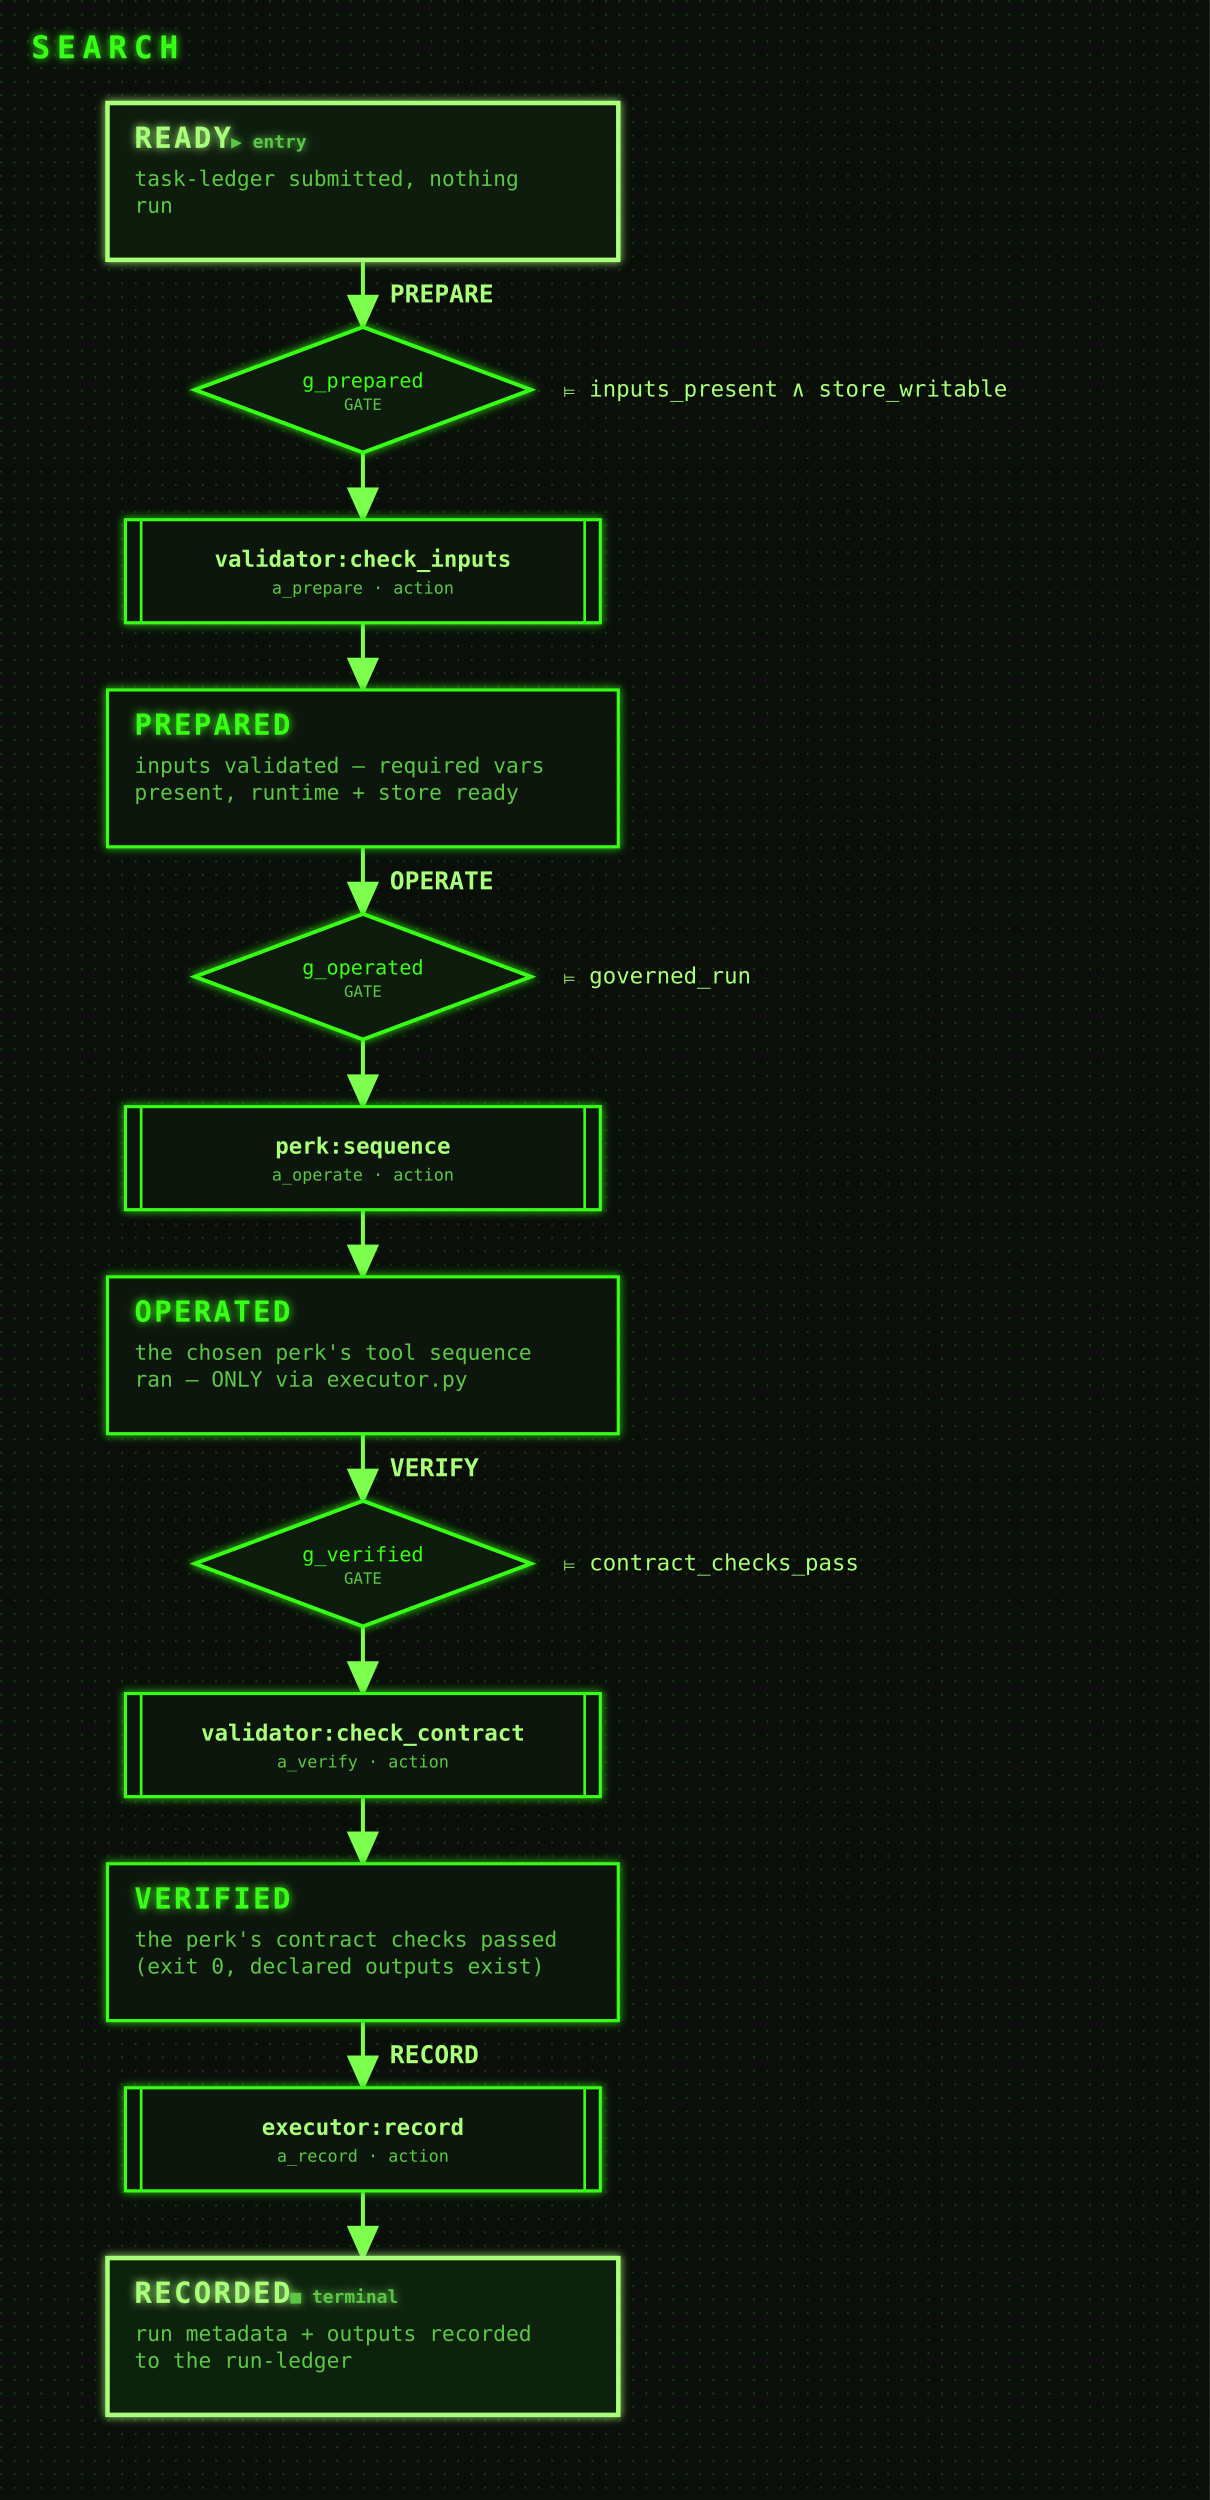
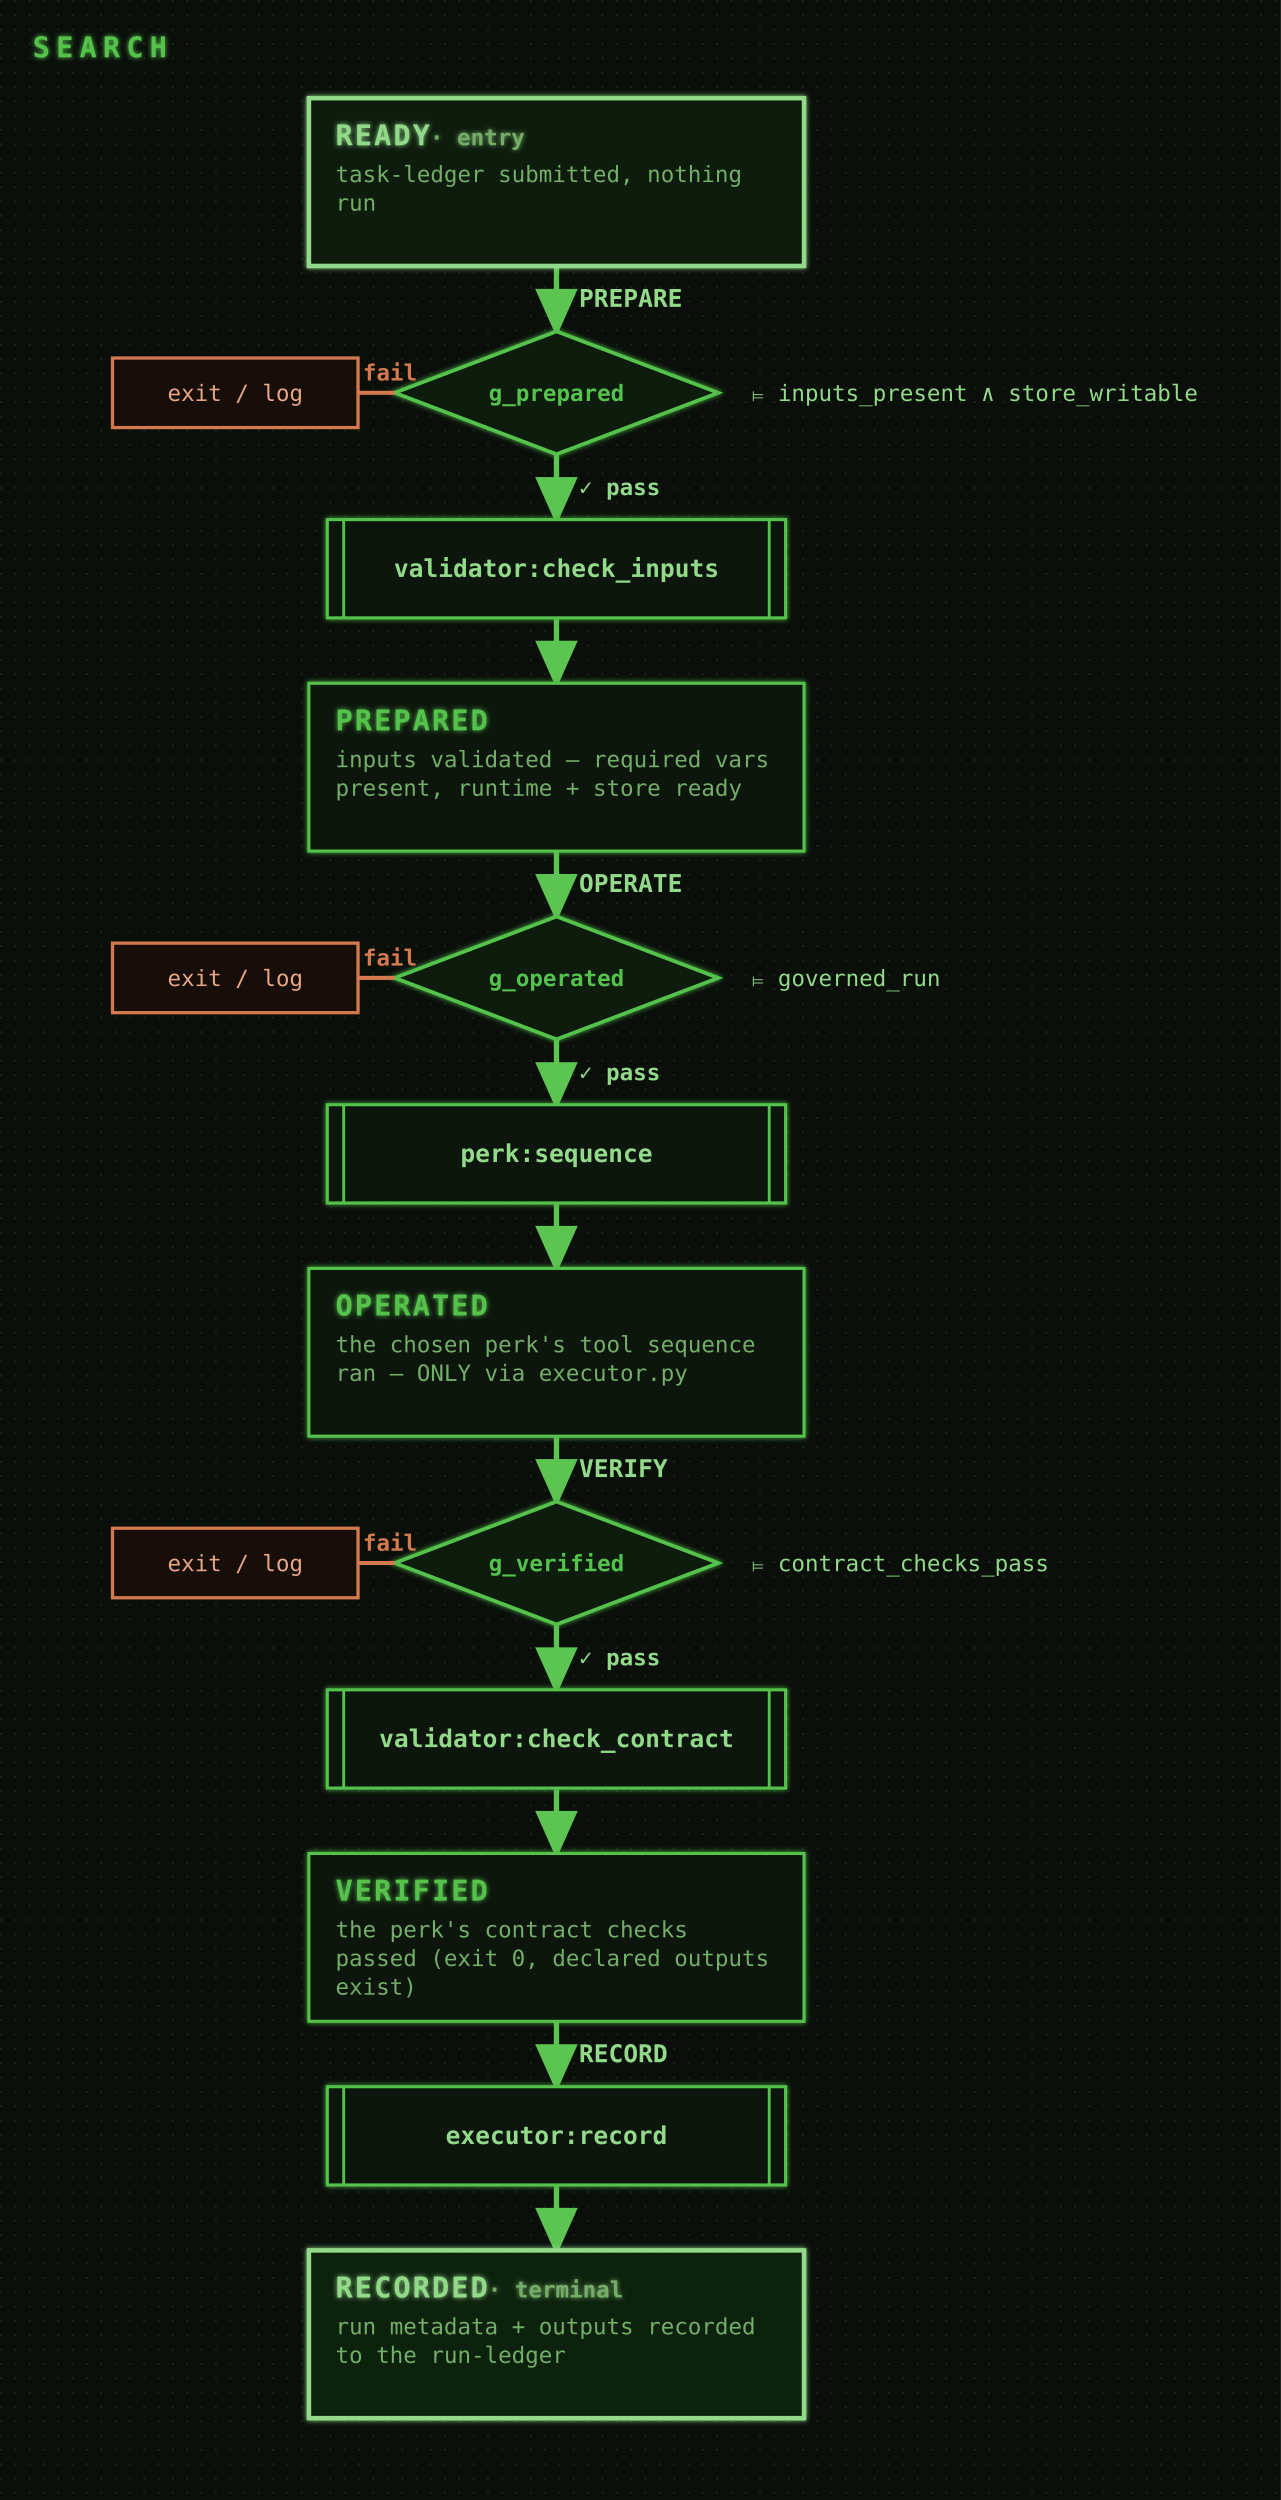
- <svg xmlns="http://www.w3.org/2000/svg" width="540" height="1116" viewBox="0 0 540 1116" font-family="ui-monospace,Menlo,Consolas,monospace">
+ <svg xmlns="http://www.w3.org/2000/svg" width="626" height="1222" viewBox="0 0 626 1222" font-family="ui-monospace,Menlo,Consolas,monospace">
  <defs>
-     <filter id="glow" x="-80%" y="-80%" width="260%" height="260%">
-       <feGaussianBlur stdDeviation="1.8" result="b" />
+     <filter id="glow" x="-60%" y="-60%" width="220%" height="220%">
+       <feGaussianBlur stdDeviation="1.3" result="b" />
      <feMerge>
        <feMergeNode in="b" />
        <feMergeNode in="SourceGraphic" />
      </feMerge>
    </filter>
-     <pattern id="px" width="6" height="6" patternUnits="userSpaceOnUse">
-       <rect width="6" height="6" fill="#0a0f0a" />
-       <rect width="1" height="1" fill="#39ff14" fill-opacity="0.16" />
+     <pattern id="px" width="7" height="7" patternUnits="userSpaceOnUse">
+       <rect width="7" height="7" fill="#0a0f0a" />
+       <rect width="1" height="1" fill="#54c24c" fill-opacity="0.13" />
    </pattern>
    <marker id="arr" markerWidth="10" markerHeight="10" refX="8" refY="4" orient="auto">
-       <path d="M0,0 L9,4 L0,8 z" fill="#7dff4d" />
+       <path d="M0,0 L9,4 L0,8 z" fill="#5cc450" />
    </marker>
  </defs>
-   <rect width="540" height="1116" fill="#0a0f0a" />
-   <rect width="540" height="1116" fill="url(#px)" />
-   <text x="14" y="26" font-size="14" font-weight="700" letter-spacing="3" fill="#39ff14" filter="url(#glow)">SEARCH</text>
-   <line x1="162.0" y1="116" x2="162.0" y2="146" stroke="#39ff14" stroke-width="5" opacity="0.22" filter="url(#glow)" />
-   <line x1="162.0" y1="116" x2="162.0" y2="146" stroke="#7dff4d" stroke-width="1.8" marker-end="url(#arr)" />
-   <text x="174" y="135" font-size="11" font-weight="700" fill="#aaff7a">PREPARE</text>
-   <line x1="162.0" y1="202" x2="162.0" y2="232" stroke="#39ff14" stroke-width="5" opacity="0.22" filter="url(#glow)" />
-   <line x1="162.0" y1="202" x2="162.0" y2="232" stroke="#7dff4d" stroke-width="1.8" marker-end="url(#arr)" />
-   <line x1="162.0" y1="278" x2="162.0" y2="308" stroke="#39ff14" stroke-width="5" opacity="0.22" filter="url(#glow)" />
-   <line x1="162.0" y1="278" x2="162.0" y2="308" stroke="#7dff4d" stroke-width="1.8" marker-end="url(#arr)" />
-   <line x1="162.0" y1="378" x2="162.0" y2="408" stroke="#39ff14" stroke-width="5" opacity="0.22" filter="url(#glow)" />
-   <line x1="162.0" y1="378" x2="162.0" y2="408" stroke="#7dff4d" stroke-width="1.8" marker-end="url(#arr)" />
-   <text x="174" y="397" font-size="11" font-weight="700" fill="#aaff7a">OPERATE</text>
-   <line x1="162.0" y1="464" x2="162.0" y2="494" stroke="#39ff14" stroke-width="5" opacity="0.22" filter="url(#glow)" />
-   <line x1="162.0" y1="464" x2="162.0" y2="494" stroke="#7dff4d" stroke-width="1.8" marker-end="url(#arr)" />
-   <line x1="162.0" y1="540" x2="162.0" y2="570" stroke="#39ff14" stroke-width="5" opacity="0.22" filter="url(#glow)" />
-   <line x1="162.0" y1="540" x2="162.0" y2="570" stroke="#7dff4d" stroke-width="1.8" marker-end="url(#arr)" />
-   <line x1="162.0" y1="640" x2="162.0" y2="670" stroke="#39ff14" stroke-width="5" opacity="0.22" filter="url(#glow)" />
-   <line x1="162.0" y1="640" x2="162.0" y2="670" stroke="#7dff4d" stroke-width="1.8" marker-end="url(#arr)" />
-   <text x="174" y="659" font-size="11" font-weight="700" fill="#aaff7a">VERIFY</text>
-   <line x1="162.0" y1="726" x2="162.0" y2="756" stroke="#39ff14" stroke-width="5" opacity="0.22" filter="url(#glow)" />
-   <line x1="162.0" y1="726" x2="162.0" y2="756" stroke="#7dff4d" stroke-width="1.8" marker-end="url(#arr)" />
-   <line x1="162.0" y1="802" x2="162.0" y2="832" stroke="#39ff14" stroke-width="5" opacity="0.22" filter="url(#glow)" />
-   <line x1="162.0" y1="802" x2="162.0" y2="832" stroke="#7dff4d" stroke-width="1.8" marker-end="url(#arr)" />
-   <line x1="162.0" y1="902" x2="162.0" y2="932" stroke="#39ff14" stroke-width="5" opacity="0.22" filter="url(#glow)" />
-   <line x1="162.0" y1="902" x2="162.0" y2="932" stroke="#7dff4d" stroke-width="1.8" marker-end="url(#arr)" />
-   <text x="174" y="921" font-size="11" font-weight="700" fill="#aaff7a">RECORD</text>
-   <line x1="162.0" y1="978" x2="162.0" y2="1008" stroke="#39ff14" stroke-width="5" opacity="0.22" filter="url(#glow)" />
-   <line x1="162.0" y1="978" x2="162.0" y2="1008" stroke="#7dff4d" stroke-width="1.8" marker-end="url(#arr)" />
-   <rect x="48.0" y="46" width="228" height="70" fill="#0e1d0d" stroke="#aaff7a" stroke-width="2" filter="url(#glow)" />
-   <text x="60.0" y="66" font-size="13" font-weight="700" letter-spacing="1" fill="#aaff7a" filter="url(#glow)">READY<tspan font-size="8" letter-spacing="0" fill="#5cc746">  ▶ entry</tspan>
+   <rect width="626" height="1222" fill="#0a0f0a" />
+   <rect width="626" height="1222" fill="url(#px)" />
+   <text x="16" y="28" font-size="14" font-weight="700" letter-spacing="3" fill="#54c24c" filter="url(#glow)">SEARCH</text>
+   <line x1="272.0" y1="130" x2="272.0" y2="162" stroke="#54c24c" stroke-width="7" opacity="0.16" filter="url(#glow)" />
+   <line x1="272.0" y1="130" x2="272.0" y2="162" stroke="#5cc450" stroke-width="2.6" marker-end="url(#arr)" />
+   <text x="283" y="150" font-size="12" font-weight="700" fill="#93d98a">PREPARE</text>
+   <line x1="272.0" y1="222" x2="272.0" y2="254" stroke="#54c24c" stroke-width="7" opacity="0.16" filter="url(#glow)" />
+   <line x1="272.0" y1="222" x2="272.0" y2="254" stroke="#5cc450" stroke-width="2.6" marker-end="url(#arr)" />
+   <text x="283" y="242" font-size="11" font-weight="700" fill="#93d98a">✓ pass</text>
+   <line x1="272.0" y1="302" x2="272.0" y2="334" stroke="#54c24c" stroke-width="7" opacity="0.16" filter="url(#glow)" />
+   <line x1="272.0" y1="302" x2="272.0" y2="334" stroke="#5cc450" stroke-width="2.6" marker-end="url(#arr)" />
+   <line x1="272.0" y1="416" x2="272.0" y2="448" stroke="#54c24c" stroke-width="7" opacity="0.16" filter="url(#glow)" />
+   <line x1="272.0" y1="416" x2="272.0" y2="448" stroke="#5cc450" stroke-width="2.6" marker-end="url(#arr)" />
+   <text x="283" y="436" font-size="12" font-weight="700" fill="#93d98a">OPERATE</text>
+   <line x1="272.0" y1="508" x2="272.0" y2="540" stroke="#54c24c" stroke-width="7" opacity="0.16" filter="url(#glow)" />
+   <line x1="272.0" y1="508" x2="272.0" y2="540" stroke="#5cc450" stroke-width="2.6" marker-end="url(#arr)" />
+   <text x="283" y="528" font-size="11" font-weight="700" fill="#93d98a">✓ pass</text>
+   <line x1="272.0" y1="588" x2="272.0" y2="620" stroke="#54c24c" stroke-width="7" opacity="0.16" filter="url(#glow)" />
+   <line x1="272.0" y1="588" x2="272.0" y2="620" stroke="#5cc450" stroke-width="2.6" marker-end="url(#arr)" />
+   <line x1="272.0" y1="702" x2="272.0" y2="734" stroke="#54c24c" stroke-width="7" opacity="0.16" filter="url(#glow)" />
+   <line x1="272.0" y1="702" x2="272.0" y2="734" stroke="#5cc450" stroke-width="2.6" marker-end="url(#arr)" />
+   <text x="283" y="722" font-size="12" font-weight="700" fill="#93d98a">VERIFY</text>
+   <line x1="272.0" y1="794" x2="272.0" y2="826" stroke="#54c24c" stroke-width="7" opacity="0.16" filter="url(#glow)" />
+   <line x1="272.0" y1="794" x2="272.0" y2="826" stroke="#5cc450" stroke-width="2.6" marker-end="url(#arr)" />
+   <text x="283" y="814" font-size="11" font-weight="700" fill="#93d98a">✓ pass</text>
+   <line x1="272.0" y1="874" x2="272.0" y2="906" stroke="#54c24c" stroke-width="7" opacity="0.16" filter="url(#glow)" />
+   <line x1="272.0" y1="874" x2="272.0" y2="906" stroke="#5cc450" stroke-width="2.6" marker-end="url(#arr)" />
+   <line x1="272.0" y1="988" x2="272.0" y2="1020" stroke="#54c24c" stroke-width="7" opacity="0.16" filter="url(#glow)" />
+   <line x1="272.0" y1="988" x2="272.0" y2="1020" stroke="#5cc450" stroke-width="2.6" marker-end="url(#arr)" />
+   <text x="283" y="1008" font-size="12" font-weight="700" fill="#93d98a">RECORD</text>
+   <line x1="272.0" y1="1068" x2="272.0" y2="1100" stroke="#54c24c" stroke-width="7" opacity="0.16" filter="url(#glow)" />
+   <line x1="272.0" y1="1068" x2="272.0" y2="1100" stroke="#5cc450" stroke-width="2.6" marker-end="url(#arr)" />
+   <rect x="151.0" y="48" width="242" height="82" fill="#0e1d0d" stroke="#93d98a" stroke-width="2.2" filter="url(#glow)" />
+   <text x="164.0" y="71" font-size="14" font-weight="700" letter-spacing="1" fill="#93d98a" filter="url(#glow)">READY<tspan font-size="11" letter-spacing="0" fill="#74ad68">  · entry</tspan>
  </text>
-   <text x="60.0" y="83" font-size="9.5" fill="#5cc746">task-ledger submitted, nothing</text>
-   <text x="60.0" y="95" font-size="9.5" fill="#5cc746">run</text>
-   <polygon points="162.0,146 237.0,174.0 162.0,202 87.0,174.0" fill="#0c1a0c" stroke="#39ff14" stroke-width="1.7" filter="url(#glow)" />
-   <text x="162" y="173" font-size="9" text-anchor="middle" fill="#39ff14">g_prepared</text>
-   <text x="162" y="183" font-size="7" text-anchor="middle" fill="#5cc746">GATE</text>
-   <text x="251" y="177" font-size="10" fill="#aaff7a">⊨ inputs_present ∧ store_writable</text>
-   <rect x="56.0" y="232" width="212" height="46" fill="#0a1609" stroke="#39ff14" stroke-width="1.4" filter="url(#glow)" />
-   <line x1="63.0" y1="232" x2="63.0" y2="278" stroke="#39ff14" stroke-width="1.2" />
-   <line x1="261.0" y1="232" x2="261.0" y2="278" stroke="#39ff14" stroke-width="1.2" />
-   <text x="162" y="253" font-size="10" font-weight="600" text-anchor="middle" fill="#aaff7a">validator:check_inputs</text>
-   <text x="162" y="265" font-size="7.5" text-anchor="middle" fill="#5cc746">a_prepare · action</text>
-   <rect x="48.0" y="308" width="228" height="70" fill="#0b140a" stroke="#39ff14" stroke-width="1.4" filter="url(#glow)" />
-   <text x="60.0" y="328" font-size="13" font-weight="700" letter-spacing="1" fill="#39ff14" filter="url(#glow)">PREPARED<tspan font-size="8" letter-spacing="0" fill="#5cc746" />
+   <text x="164.0" y="89" font-size="11" fill="#74ad68">task-ledger submitted, nothing</text>
+   <text x="164.0" y="103" font-size="11" fill="#74ad68">run</text>
+   <polygon points="272.0,162 351.0,192.0 272.0,222 193.0,192.0" fill="#0c1a0c" stroke="#54c24c" stroke-width="1.8" filter="url(#glow)" />
+   <text x="272" y="196" font-size="11" font-weight="600" text-anchor="middle" fill="#54c24c">g_prepared</text>
+   <text x="367" y="196" font-size="11" fill="#93d98a">⊨ inputs_present ∧ store_writable</text>
+   <line x1="193.0" y1="192.0" x2="175" y2="192.0" stroke="#d4794e" stroke-width="2" />
+   <text x="184" y="186" font-size="11" font-weight="700" text-anchor="middle" fill="#d4794e">✗ fail</text>
+   <rect x="55.0" y="175" width="120" height="34" fill="#170d09" stroke="#d4794e" stroke-width="1.6" />
+   <text x="115.0" y="196" font-size="11" text-anchor="middle" fill="#e7a684">exit / log</text>
+   <rect x="160.0" y="254" width="224" height="48" fill="#0a1609" stroke="#54c24c" stroke-width="1.5" filter="url(#glow)" />
+   <line x1="168.0" y1="254" x2="168.0" y2="302" stroke="#54c24c" stroke-width="1.4" />
+   <line x1="376.0" y1="254" x2="376.0" y2="302" stroke="#54c24c" stroke-width="1.4" />
+   <text x="272" y="282" font-size="12" font-weight="600" text-anchor="middle" fill="#93d98a">validator:check_inputs</text>
+   <rect x="151.0" y="334" width="242" height="82" fill="#0b140a" stroke="#54c24c" stroke-width="1.5" filter="url(#glow)" />
+   <text x="164.0" y="357" font-size="14" font-weight="700" letter-spacing="1" fill="#54c24c" filter="url(#glow)">PREPARED<tspan font-size="11" letter-spacing="0" fill="#74ad68" />
  </text>
-   <text x="60.0" y="345" font-size="9.5" fill="#5cc746">inputs validated — required vars</text>
-   <text x="60.0" y="357" font-size="9.5" fill="#5cc746">present, runtime + store ready</text>
-   <polygon points="162.0,408 237.0,436.0 162.0,464 87.0,436.0" fill="#0c1a0c" stroke="#39ff14" stroke-width="1.7" filter="url(#glow)" />
-   <text x="162" y="435" font-size="9" text-anchor="middle" fill="#39ff14">g_operated</text>
-   <text x="162" y="445" font-size="7" text-anchor="middle" fill="#5cc746">GATE</text>
-   <text x="251" y="439" font-size="10" fill="#aaff7a">⊨ governed_run</text>
-   <rect x="56.0" y="494" width="212" height="46" fill="#0a1609" stroke="#39ff14" stroke-width="1.4" filter="url(#glow)" />
-   <line x1="63.0" y1="494" x2="63.0" y2="540" stroke="#39ff14" stroke-width="1.2" />
-   <line x1="261.0" y1="494" x2="261.0" y2="540" stroke="#39ff14" stroke-width="1.2" />
-   <text x="162" y="515" font-size="10" font-weight="600" text-anchor="middle" fill="#aaff7a">perk:sequence</text>
-   <text x="162" y="527" font-size="7.5" text-anchor="middle" fill="#5cc746">a_operate · action</text>
-   <rect x="48.0" y="570" width="228" height="70" fill="#0b140a" stroke="#39ff14" stroke-width="1.4" filter="url(#glow)" />
-   <text x="60.0" y="590" font-size="13" font-weight="700" letter-spacing="1" fill="#39ff14" filter="url(#glow)">OPERATED<tspan font-size="8" letter-spacing="0" fill="#5cc746" />
+   <text x="164.0" y="375" font-size="11" fill="#74ad68">inputs validated — required vars</text>
+   <text x="164.0" y="389" font-size="11" fill="#74ad68">present, runtime + store ready</text>
+   <polygon points="272.0,448 351.0,478.0 272.0,508 193.0,478.0" fill="#0c1a0c" stroke="#54c24c" stroke-width="1.8" filter="url(#glow)" />
+   <text x="272" y="482" font-size="11" font-weight="600" text-anchor="middle" fill="#54c24c">g_operated</text>
+   <text x="367" y="482" font-size="11" fill="#93d98a">⊨ governed_run</text>
+   <line x1="193.0" y1="478.0" x2="175" y2="478.0" stroke="#d4794e" stroke-width="2" />
+   <text x="184" y="472" font-size="11" font-weight="700" text-anchor="middle" fill="#d4794e">✗ fail</text>
+   <rect x="55.0" y="461" width="120" height="34" fill="#170d09" stroke="#d4794e" stroke-width="1.6" />
+   <text x="115.0" y="482" font-size="11" text-anchor="middle" fill="#e7a684">exit / log</text>
+   <rect x="160.0" y="540" width="224" height="48" fill="#0a1609" stroke="#54c24c" stroke-width="1.5" filter="url(#glow)" />
+   <line x1="168.0" y1="540" x2="168.0" y2="588" stroke="#54c24c" stroke-width="1.4" />
+   <line x1="376.0" y1="540" x2="376.0" y2="588" stroke="#54c24c" stroke-width="1.4" />
+   <text x="272" y="568" font-size="12" font-weight="600" text-anchor="middle" fill="#93d98a">perk:sequence</text>
+   <rect x="151.0" y="620" width="242" height="82" fill="#0b140a" stroke="#54c24c" stroke-width="1.5" filter="url(#glow)" />
+   <text x="164.0" y="643" font-size="14" font-weight="700" letter-spacing="1" fill="#54c24c" filter="url(#glow)">OPERATED<tspan font-size="11" letter-spacing="0" fill="#74ad68" />
  </text>
-   <text x="60.0" y="607" font-size="9.5" fill="#5cc746">the chosen perk's tool sequence</text>
-   <text x="60.0" y="619" font-size="9.5" fill="#5cc746">ran — ONLY via executor.py</text>
-   <polygon points="162.0,670 237.0,698.0 162.0,726 87.0,698.0" fill="#0c1a0c" stroke="#39ff14" stroke-width="1.7" filter="url(#glow)" />
-   <text x="162" y="697" font-size="9" text-anchor="middle" fill="#39ff14">g_verified</text>
-   <text x="162" y="707" font-size="7" text-anchor="middle" fill="#5cc746">GATE</text>
-   <text x="251" y="701" font-size="10" fill="#aaff7a">⊨ contract_checks_pass</text>
-   <rect x="56.0" y="756" width="212" height="46" fill="#0a1609" stroke="#39ff14" stroke-width="1.4" filter="url(#glow)" />
-   <line x1="63.0" y1="756" x2="63.0" y2="802" stroke="#39ff14" stroke-width="1.2" />
-   <line x1="261.0" y1="756" x2="261.0" y2="802" stroke="#39ff14" stroke-width="1.2" />
-   <text x="162" y="777" font-size="10" font-weight="600" text-anchor="middle" fill="#aaff7a">validator:check_contract</text>
-   <text x="162" y="789" font-size="7.5" text-anchor="middle" fill="#5cc746">a_verify · action</text>
-   <rect x="48.0" y="832" width="228" height="70" fill="#0b140a" stroke="#39ff14" stroke-width="1.4" filter="url(#glow)" />
-   <text x="60.0" y="852" font-size="13" font-weight="700" letter-spacing="1" fill="#39ff14" filter="url(#glow)">VERIFIED<tspan font-size="8" letter-spacing="0" fill="#5cc746" />
+   <text x="164.0" y="661" font-size="11" fill="#74ad68">the chosen perk's tool sequence</text>
+   <text x="164.0" y="675" font-size="11" fill="#74ad68">ran — ONLY via executor.py</text>
+   <polygon points="272.0,734 351.0,764.0 272.0,794 193.0,764.0" fill="#0c1a0c" stroke="#54c24c" stroke-width="1.8" filter="url(#glow)" />
+   <text x="272" y="768" font-size="11" font-weight="600" text-anchor="middle" fill="#54c24c">g_verified</text>
+   <text x="367" y="768" font-size="11" fill="#93d98a">⊨ contract_checks_pass</text>
+   <line x1="193.0" y1="764.0" x2="175" y2="764.0" stroke="#d4794e" stroke-width="2" />
+   <text x="184" y="758" font-size="11" font-weight="700" text-anchor="middle" fill="#d4794e">✗ fail</text>
+   <rect x="55.0" y="747" width="120" height="34" fill="#170d09" stroke="#d4794e" stroke-width="1.6" />
+   <text x="115.0" y="768" font-size="11" text-anchor="middle" fill="#e7a684">exit / log</text>
+   <rect x="160.0" y="826" width="224" height="48" fill="#0a1609" stroke="#54c24c" stroke-width="1.5" filter="url(#glow)" />
+   <line x1="168.0" y1="826" x2="168.0" y2="874" stroke="#54c24c" stroke-width="1.4" />
+   <line x1="376.0" y1="826" x2="376.0" y2="874" stroke="#54c24c" stroke-width="1.4" />
+   <text x="272" y="854" font-size="12" font-weight="600" text-anchor="middle" fill="#93d98a">validator:check_contract</text>
+   <rect x="151.0" y="906" width="242" height="82" fill="#0b140a" stroke="#54c24c" stroke-width="1.5" filter="url(#glow)" />
+   <text x="164.0" y="929" font-size="14" font-weight="700" letter-spacing="1" fill="#54c24c" filter="url(#glow)">VERIFIED<tspan font-size="11" letter-spacing="0" fill="#74ad68" />
  </text>
-   <text x="60.0" y="869" font-size="9.5" fill="#5cc746">the perk's contract checks passed</text>
-   <text x="60.0" y="881" font-size="9.5" fill="#5cc746">(exit 0, declared outputs exist)</text>
-   <rect x="56.0" y="932" width="212" height="46" fill="#0a1609" stroke="#39ff14" stroke-width="1.4" filter="url(#glow)" />
-   <line x1="63.0" y1="932" x2="63.0" y2="978" stroke="#39ff14" stroke-width="1.2" />
-   <line x1="261.0" y1="932" x2="261.0" y2="978" stroke="#39ff14" stroke-width="1.2" />
-   <text x="162" y="953" font-size="10" font-weight="600" text-anchor="middle" fill="#aaff7a">executor:record</text>
-   <text x="162" y="965" font-size="7.5" text-anchor="middle" fill="#5cc746">a_record · action</text>
-   <rect x="48.0" y="1008" width="228" height="70" fill="#0f2410" stroke="#aaff7a" stroke-width="2" filter="url(#glow)" />
-   <text x="60.0" y="1028" font-size="13" font-weight="700" letter-spacing="1" fill="#aaff7a" filter="url(#glow)">RECORDED<tspan font-size="8" letter-spacing="0" fill="#5cc746">  ■ terminal</tspan>
+   <text x="164.0" y="947" font-size="11" fill="#74ad68">the perk's contract checks</text>
+   <text x="164.0" y="961" font-size="11" fill="#74ad68">passed (exit 0, declared outputs</text>
+   <text x="164.0" y="975" font-size="11" fill="#74ad68">exist)</text>
+   <rect x="160.0" y="1020" width="224" height="48" fill="#0a1609" stroke="#54c24c" stroke-width="1.5" filter="url(#glow)" />
+   <line x1="168.0" y1="1020" x2="168.0" y2="1068" stroke="#54c24c" stroke-width="1.4" />
+   <line x1="376.0" y1="1020" x2="376.0" y2="1068" stroke="#54c24c" stroke-width="1.4" />
+   <text x="272" y="1048" font-size="12" font-weight="600" text-anchor="middle" fill="#93d98a">executor:record</text>
+   <rect x="151.0" y="1100" width="242" height="82" fill="#0f2410" stroke="#93d98a" stroke-width="2.2" filter="url(#glow)" />
+   <text x="164.0" y="1123" font-size="14" font-weight="700" letter-spacing="1" fill="#93d98a" filter="url(#glow)">RECORDED<tspan font-size="11" letter-spacing="0" fill="#74ad68">  · terminal</tspan>
  </text>
-   <text x="60.0" y="1045" font-size="9.5" fill="#5cc746">run metadata + outputs recorded</text>
-   <text x="60.0" y="1057" font-size="9.5" fill="#5cc746">to the run-ledger</text>
+   <text x="164.0" y="1141" font-size="11" fill="#74ad68">run metadata + outputs recorded</text>
+   <text x="164.0" y="1155" font-size="11" fill="#74ad68">to the run-ledger</text>
</svg>
